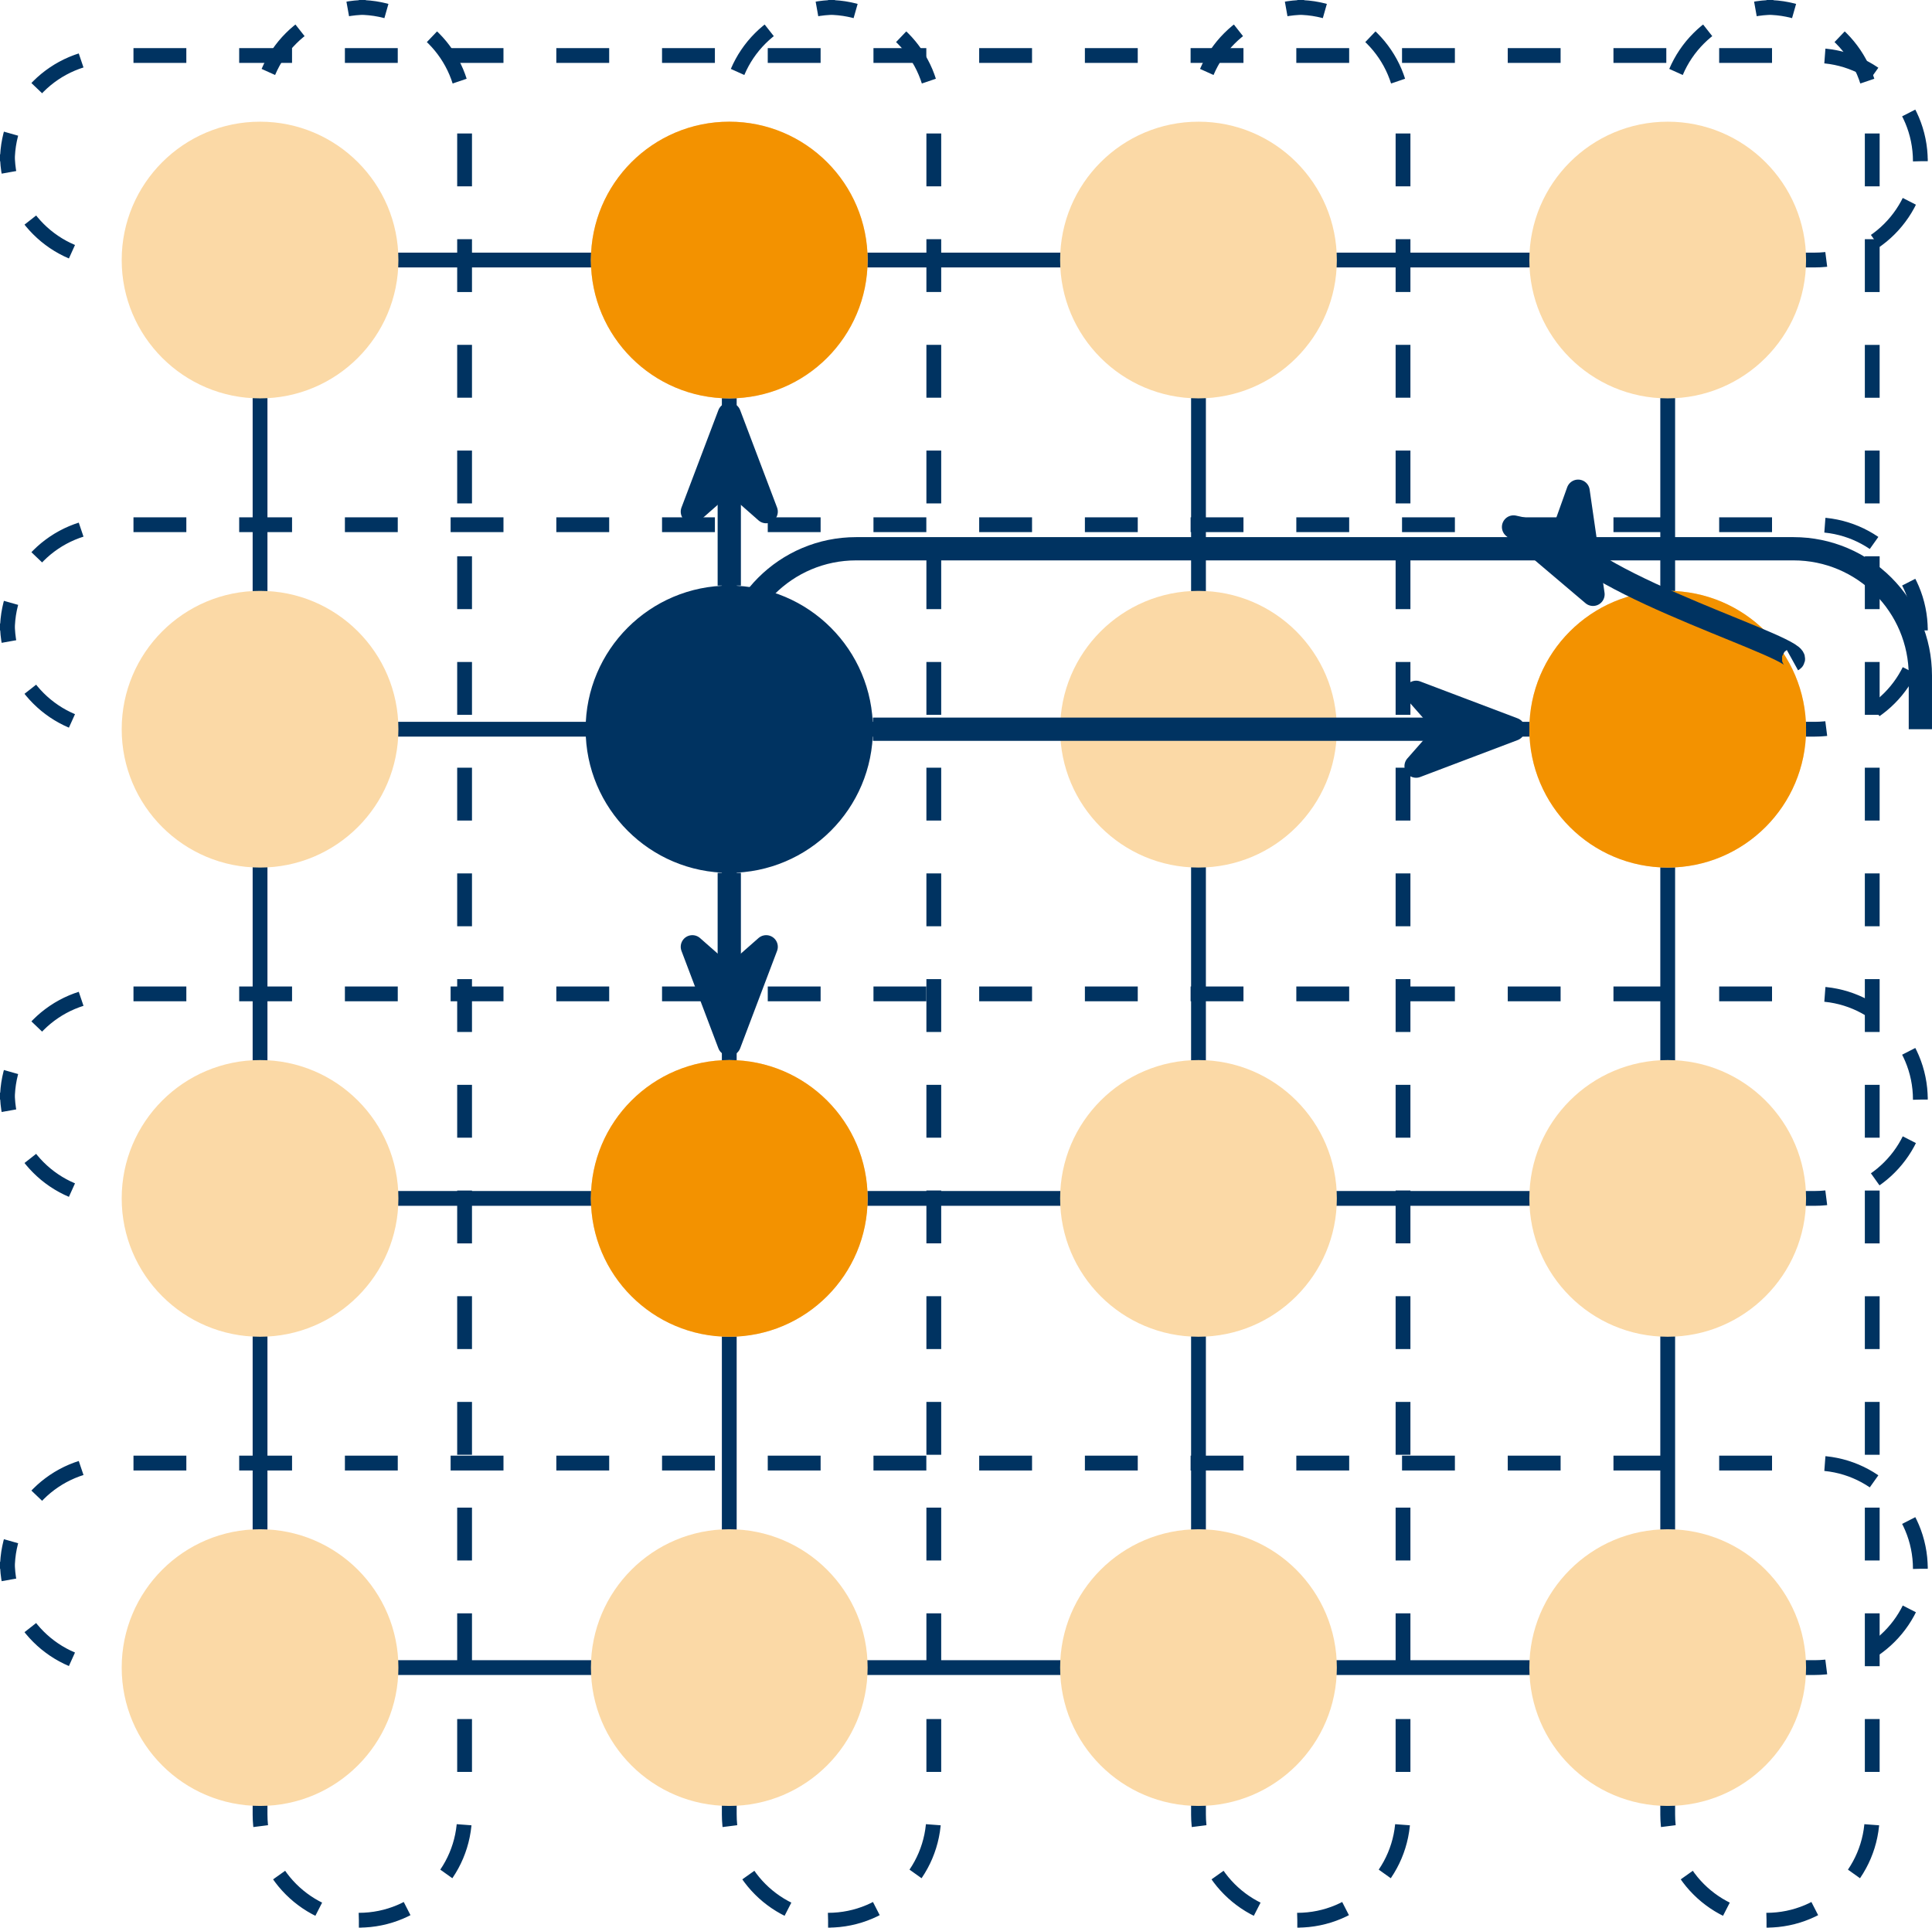
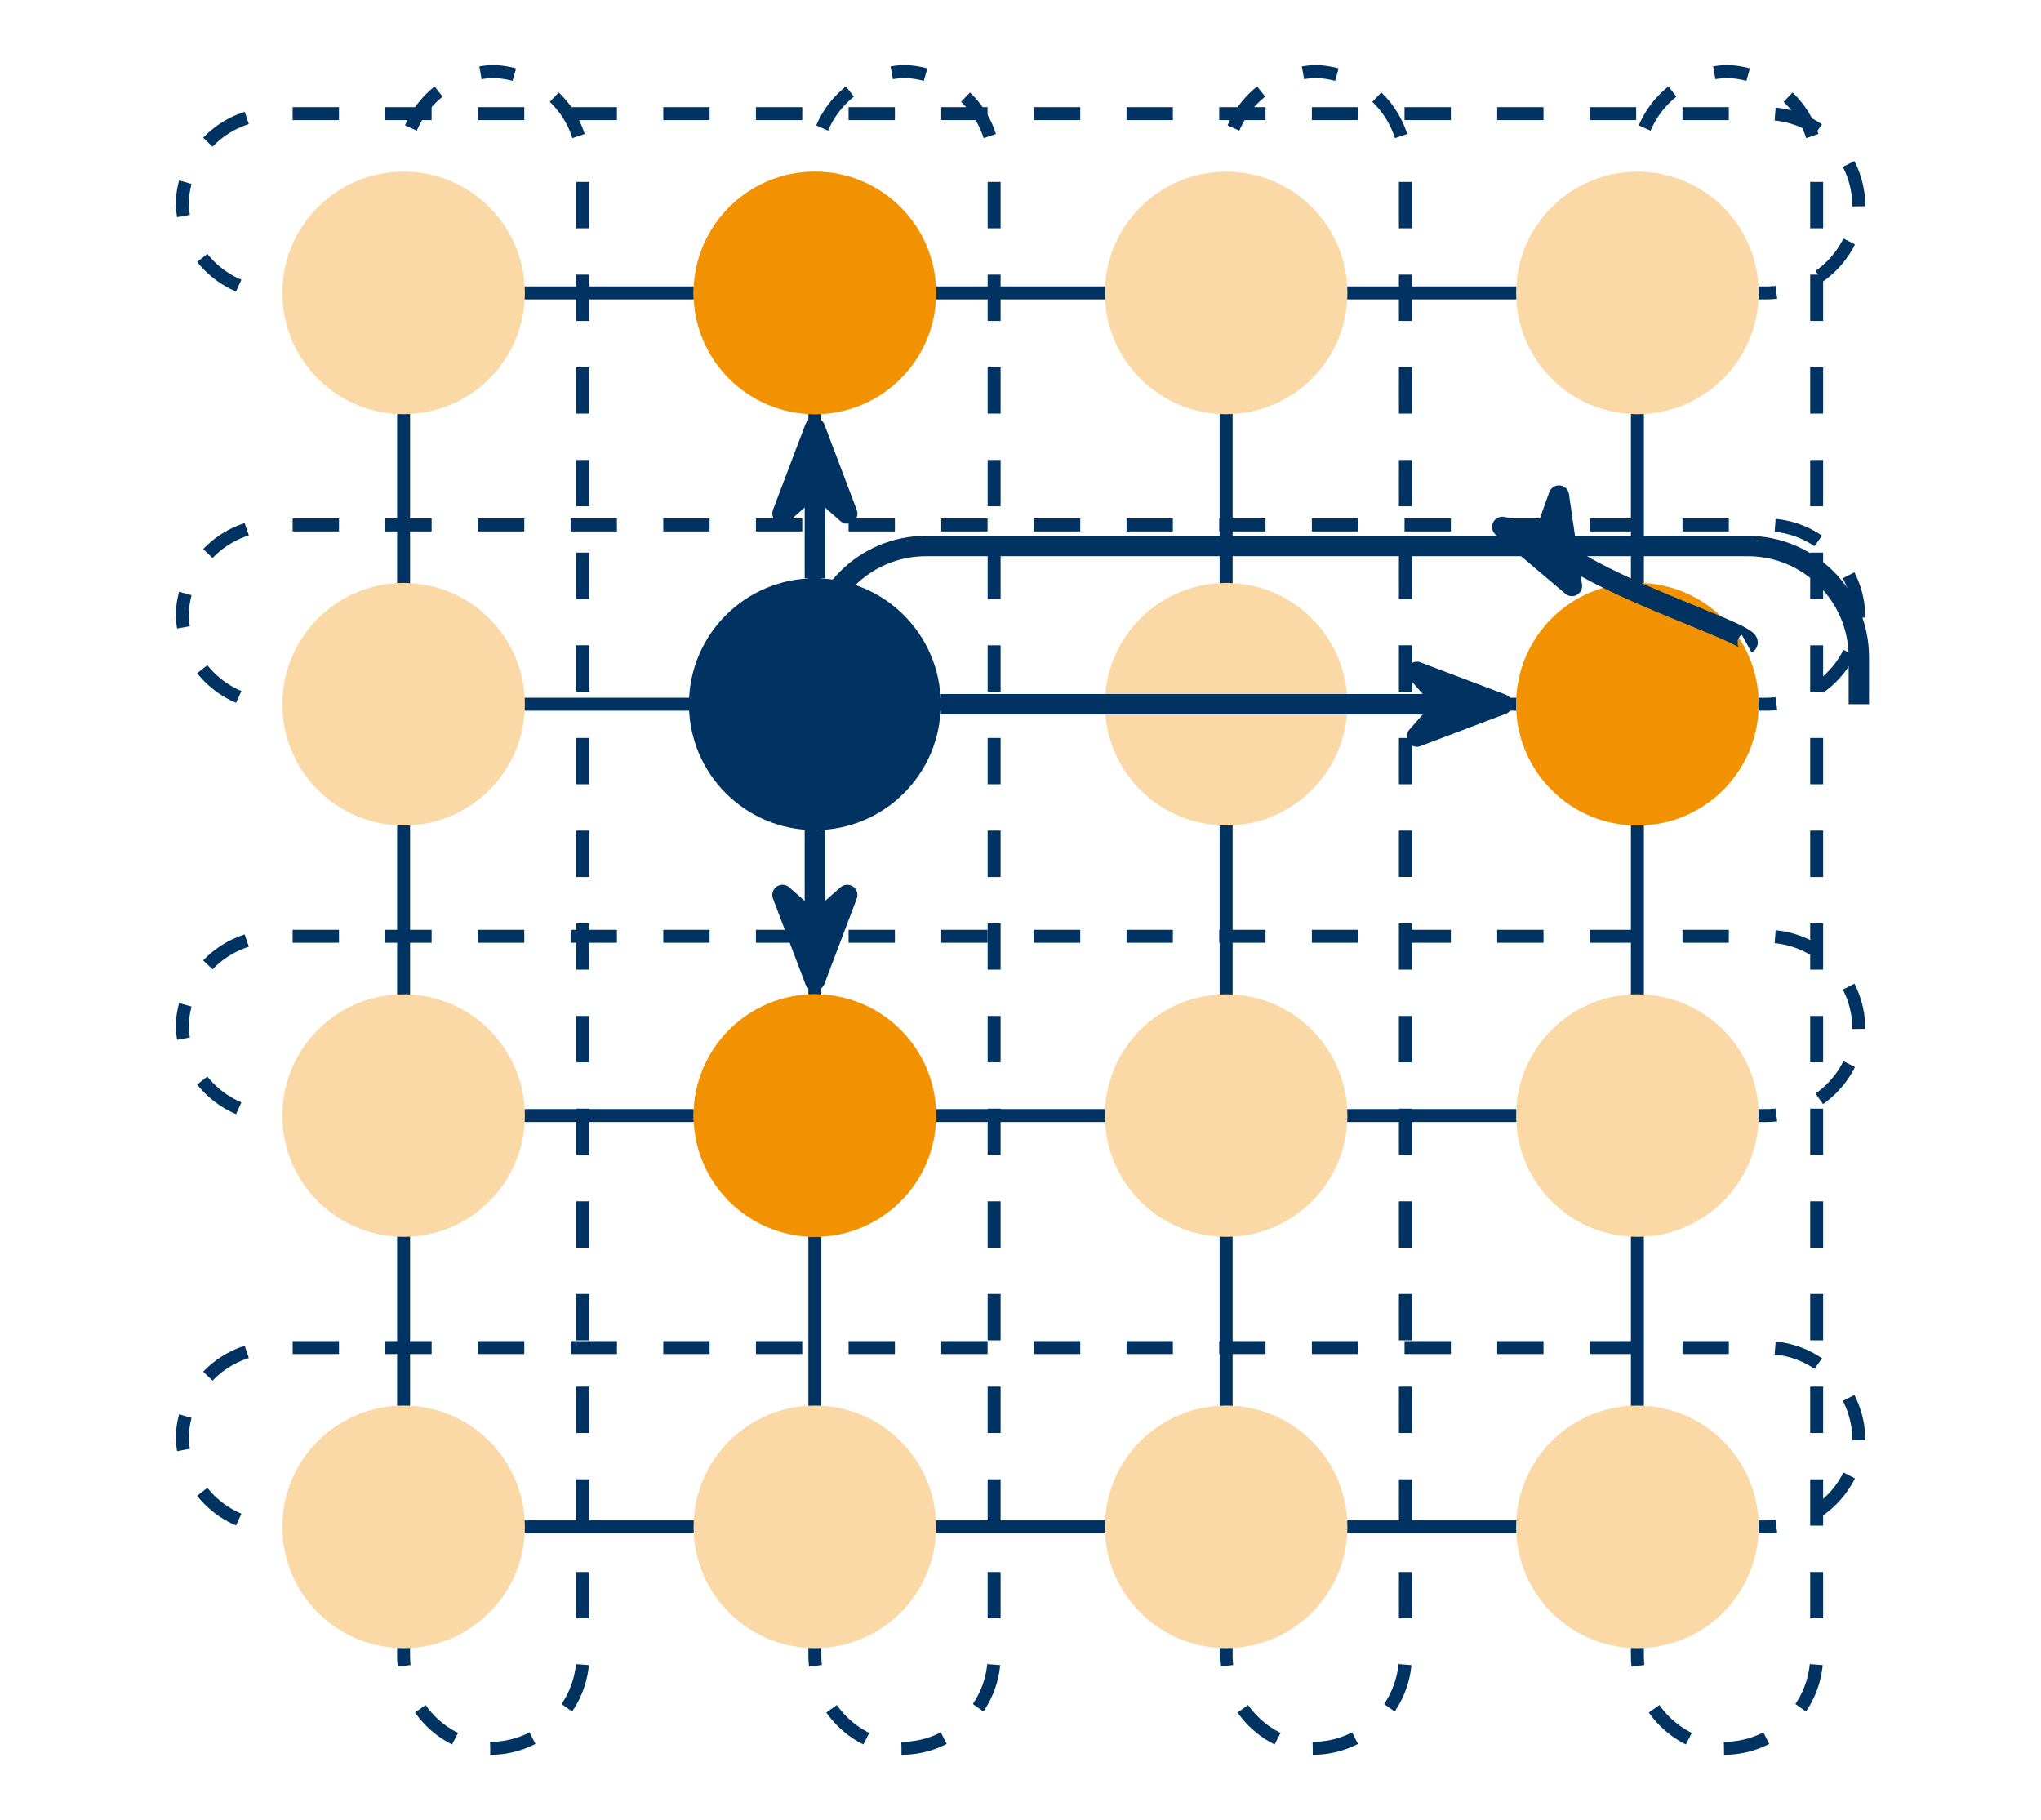
- <svg xmlns="http://www.w3.org/2000/svg" version="1.1" width="91.038pt" height="90.839pt" viewBox="-69.011 -69.011 91.038 90.839">
+ <svg xmlns="http://www.w3.org/2000/svg" version="1.1" width="109.726pt" height="97.82pt" viewBox="-72 -72 109.726 97.82">
  <g id="page1">
-     <g stroke-miterlimit="10" transform="translate(-56.75709,-56.75709)scale(0.996264,-0.996264)">
+     <g stroke-miterlimit="10" transform="translate(-50.30247,-56.25541)scale(0.996264,-0.996264)">
      <g fill="#000" stroke="#000">
        <g stroke-width="0.4">
          <g stroke="#003361">
            <g stroke-width="0.7">
              <path d="M0 0V-22.193" fill="none" />
            </g>
          </g>
          <g stroke="#003361">
            <g stroke-width="0.7">
              <path d="M0-22.193V-44.386" fill="none" />
            </g>
          </g>
          <g stroke="#003361">
            <g stroke-width="0.7">
              <path d="M0-44.386V-66.579" fill="none" />
            </g>
          </g>
          <g stroke="#003361">
            <g stroke-width="0.7">
              <path d="M22.193 0V-22.193" fill="none" />
            </g>
          </g>
          <g stroke="#003361">
            <g stroke-width="0.7">
              <path d="M22.193-22.193V-44.386" fill="none" />
            </g>
          </g>
          <g stroke="#003361">
            <g stroke-width="0.7">
              <path d="M22.193-44.386V-66.579" fill="none" />
            </g>
          </g>
          <g stroke="#003361">
            <g stroke-width="0.7">
              <path d="M44.386 0V-22.193" fill="none" />
            </g>
          </g>
          <g stroke="#003361">
            <g stroke-width="0.7">
              <path d="M44.386-22.193V-44.386" fill="none" />
            </g>
          </g>
          <g stroke="#003361">
            <g stroke-width="0.7">
              <path d="M44.386-44.386V-66.579" fill="none" />
            </g>
          </g>
          <g stroke="#003361">
            <g stroke-width="0.7">
              <path d="M66.579 0V-22.193" fill="none" />
            </g>
          </g>
          <g stroke="#003361">
            <g stroke-width="0.7">
              <path d="M66.579-22.193V-44.386" fill="none" />
            </g>
          </g>
          <g stroke="#003361">
            <g stroke-width="0.7">
              <path d="M66.579-44.386V-66.579" fill="none" />
            </g>
          </g>
          <g stroke="#003361">
            <g stroke-width="0.7">
              <path d="M0 0H22.193" fill="none" />
            </g>
          </g>
          <g stroke="#003361">
            <g stroke-width="0.7">
              <path d="M0-22.193H22.193" fill="none" />
            </g>
          </g>
          <g stroke="#003361">
            <g stroke-width="0.7">
              <path d="M0-44.386H22.193" fill="none" />
            </g>
          </g>
          <g stroke="#003361">
            <g stroke-width="0.7">
              <path d="M0-66.579H22.193" fill="none" />
            </g>
          </g>
          <g stroke="#003361">
            <g stroke-width="0.7">
              <path d="M22.193 0H44.386" fill="none" />
            </g>
          </g>
          <g stroke="#003361">
            <g stroke-width="0.7">
              <path d="M22.193-22.193H44.386" fill="none" />
            </g>
          </g>
          <g stroke="#003361">
            <g stroke-width="0.7">
              <path d="M22.193-44.386H44.386" fill="none" />
            </g>
          </g>
          <g stroke="#003361">
            <g stroke-width="0.7">
              <path d="M22.193-66.579H44.386" fill="none" />
            </g>
          </g>
          <g stroke="#003361">
            <g stroke-width="0.7">
              <path d="M44.386 0H66.579" fill="none" />
            </g>
          </g>
          <g stroke="#003361">
            <g stroke-width="0.7">
              <path d="M44.386-22.193H66.579" fill="none" />
            </g>
          </g>
          <g stroke="#003361">
            <g stroke-width="0.7">
              <path d="M44.386-44.386H66.579" fill="none" />
            </g>
          </g>
          <g stroke="#003361">
            <g stroke-width="0.7">
              <path d="M44.386-66.579H66.579" fill="none" />
            </g>
          </g>
          <g stroke="#003361">
            <g stroke-width="0.7">
              <g stroke-dasharray="2.5,2.5" stroke-dashoffset="0.0">
                <path d="M66.579 0H73.529C76.291 0 78.529 2.239 78.529 5V4.674C78.529 7.435 76.291 9.674 73.529 9.674H-6.95C-9.712 9.674-11.95 7.435-11.95 4.674V5C-11.95 2.239-9.712 0-6.95 0H0" fill="none" />
              </g>
            </g>
          </g>
          <g stroke="#003361">
            <g stroke-width="0.7">
              <g stroke-dasharray="2.5,2.5" stroke-dashoffset="0.0">
                <path d="M66.579-22.193H73.529C76.291-22.193 78.529-19.955 78.529-17.193V-17.519C78.529-14.758 76.291-12.519 73.529-12.519H-6.95C-9.712-12.519-11.95-14.758-11.95-17.519V-17.193C-11.95-19.955-9.712-22.193-6.95-22.193H0" fill="none" />
              </g>
            </g>
          </g>
          <g stroke="#003361">
            <g stroke-width="0.7">
              <g stroke-dasharray="2.5,2.5" stroke-dashoffset="0.0">
                <path d="M66.579-44.386H73.529C76.291-44.386 78.529-42.148 78.529-39.386V-39.712C78.529-36.951 76.291-34.712 73.529-34.712H-6.95C-9.712-34.712-11.95-36.951-11.95-39.712V-39.386C-11.95-42.148-9.712-44.386-6.95-44.386H0" fill="none" />
              </g>
            </g>
          </g>
          <g stroke="#003361">
            <g stroke-width="0.7">
              <g stroke-dasharray="2.5,2.5" stroke-dashoffset="0.0">
                <path d="M66.579-66.579H73.529C76.291-66.579 78.529-64.341 78.529-61.579V-61.905C78.529-59.144 76.291-56.905 73.529-56.905H-6.95C-9.712-56.905-11.95-59.144-11.95-61.905V-61.579C-11.95-64.341-9.712-66.579-6.95-66.579H0" fill="none" />
              </g>
            </g>
          </g>
          <g stroke="#003361">
            <g stroke-width="0.7">
              <g stroke-dasharray="2.5,2.5" stroke-dashoffset="0.0">
                <path d="M0-66.579V-73.529C0-76.291 2.239-78.529 5-78.529H4.674C7.435-78.529 9.674-76.291 9.674-73.529V6.95C9.674 9.712 7.435 11.95 4.674 11.95H5C2.239 11.95 0 9.712 0 6.95V0" fill="none" />
              </g>
            </g>
          </g>
          <g stroke="#003361">
            <g stroke-width="0.7">
              <g stroke-dasharray="2.5,2.5" stroke-dashoffset="0.0">
                <path d="M22.193-66.579V-73.529C22.193-76.291 24.432-78.529 27.193-78.529H26.867C29.628-78.529 31.867-76.291 31.867-73.529V6.95C31.867 9.712 29.628 11.95 26.867 11.95H27.193C24.432 11.95 22.193 9.712 22.193 6.95V0" fill="none" />
              </g>
            </g>
          </g>
          <g stroke="#003361">
            <g stroke-width="0.7">
              <g stroke-dasharray="2.5,2.5" stroke-dashoffset="0.0">
                <path d="M44.386-66.579V-73.529C44.386-76.291 46.625-78.529 49.386-78.529H49.06C51.821-78.529 54.06-76.291 54.06-73.529V6.95C54.06 9.712 51.821 11.95 49.06 11.95H49.386C46.625 11.95 44.386 9.712 44.386 6.95V0" fill="none" />
              </g>
            </g>
          </g>
          <g stroke="#003361">
            <g stroke-width="0.7">
              <g stroke-dasharray="2.5,2.5" stroke-dashoffset="0.0">
                <path d="M66.579-66.579V-73.529C66.579-76.291 68.818-78.529 71.579-78.529H71.253C74.015-78.529 76.253-76.291 76.253-73.529V6.95C76.253 9.712 74.015 11.95 71.253 11.95H71.579C68.818 11.95 66.579 9.712 66.579 6.95V0" fill="none" />
              </g>
            </g>
          </g>
          <g fill="#fbd9a6">
            <g fill="#fbd9a6">
              <path d="M6.544 0C6.544 3.614 3.614 6.544 0 6.544S-6.544 3.614-6.544 0S-3.614-6.544 0-6.544S6.544-3.614 6.544 0ZM0 0" stroke="none" />
            </g>
-             <g stroke="none" transform="scale(-1.00375,1.00375)translate(-56.75709,-56.75709)scale(-1,-1)">
+             <g stroke="none" transform="scale(-1.00375,1.00375)translate(-50.30247,-56.25541)scale(-1,-1)">
              <g fill="#000">
                <g stroke="none" />
              </g>
            </g>
          </g>
          <g fill="#fbd9a6">
            <g fill="#fbd9a6">
              <path d="M6.544-22.193C6.544-18.579 3.614-15.649 0-15.649S-6.544-18.579-6.544-22.193S-3.614-28.737 0-28.737S6.544-25.807 6.544-22.193ZM0-22.193" stroke="none" />
            </g>
            <g transform="translate(0.0,-22.1931)">
-               <g stroke="none" transform="scale(-1.00375,1.00375)translate(-56.75709,-56.75709)scale(-1,-1)">
+               <g stroke="none" transform="scale(-1.00375,1.00375)translate(-50.30247,-56.25541)scale(-1,-1)">
                <g fill="#000">
                  <g stroke="none" />
                </g>
              </g>
            </g>
          </g>
          <g fill="#fbd9a6">
            <g fill="#fbd9a6">
              <path d="M6.544-44.386C6.544-40.772 3.614-37.842 0-37.842S-6.544-40.772-6.544-44.386S-3.614-50.93 0-50.93S6.544-48 6.544-44.386ZM0-44.386" stroke="none" />
            </g>
            <g transform="translate(0.0,-44.3862)">
-               <g stroke="none" transform="scale(-1.00375,1.00375)translate(-56.75709,-56.75709)scale(-1,-1)">
+               <g stroke="none" transform="scale(-1.00375,1.00375)translate(-50.30247,-56.25541)scale(-1,-1)">
                <g fill="#000">
                  <g stroke="none" />
                </g>
              </g>
            </g>
          </g>
          <g fill="#fbd9a6">
            <g fill="#fbd9a6">
              <path d="M6.544-66.579C6.544-62.965 3.614-60.035 0-60.035S-6.544-62.965-6.544-66.579C-6.544-70.194-3.614-73.123 0-73.123S6.544-70.194 6.544-66.579ZM0-66.579" stroke="none" />
            </g>
            <g transform="translate(0.0,-66.57932)">
-               <g stroke="none" transform="scale(-1.00375,1.00375)translate(-56.75709,-56.75709)scale(-1,-1)">
+               <g stroke="none" transform="scale(-1.00375,1.00375)translate(-50.30247,-56.25541)scale(-1,-1)">
                <g fill="#000">
                  <g stroke="none" />
                </g>
              </g>
            </g>
          </g>
          <g fill="#fbd9a6">
            <g fill="#fbd9a6">
              <path d="M28.737 0C28.737 3.614 25.807 6.544 22.193 6.544S15.649 3.614 15.649 0S18.579-6.544 22.193-6.544S28.737-3.614 28.737 0ZM22.193 0" stroke="none" />
            </g>
            <g transform="translate(22.1931,0.0)">
-               <g stroke="none" transform="scale(-1.00375,1.00375)translate(-56.75709,-56.75709)scale(-1,-1)">
+               <g stroke="none" transform="scale(-1.00375,1.00375)translate(-50.30247,-56.25541)scale(-1,-1)">
                <g fill="#000">
                  <g stroke="none" />
                </g>
              </g>
            </g>
          </g>
          <g fill="#fbd9a6">
            <g fill="#fbd9a6">
              <path d="M28.737-22.193C28.737-18.579 25.807-15.649 22.193-15.649S15.649-18.579 15.649-22.193S18.579-28.737 22.193-28.737S28.737-25.807 28.737-22.193ZM22.193-22.193" stroke="none" />
            </g>
            <g transform="translate(22.1931,-22.1931)">
-               <g stroke="none" transform="scale(-1.00375,1.00375)translate(-56.75709,-56.75709)scale(-1,-1)">
+               <g stroke="none" transform="scale(-1.00375,1.00375)translate(-50.30247,-56.25541)scale(-1,-1)">
                <g fill="#000">
                  <g stroke="none" />
                </g>
              </g>
            </g>
          </g>
          <g fill="#fbd9a6">
            <g fill="#fbd9a6">
              <path d="M28.737-44.386C28.737-40.772 25.807-37.842 22.193-37.842S15.649-40.772 15.649-44.386S18.579-50.93 22.193-50.93S28.737-48 28.737-44.386ZM22.193-44.386" stroke="none" />
            </g>
            <g transform="translate(22.1931,-44.3862)">
-               <g stroke="none" transform="scale(-1.00375,1.00375)translate(-56.75709,-56.75709)scale(-1,-1)">
+               <g stroke="none" transform="scale(-1.00375,1.00375)translate(-50.30247,-56.25541)scale(-1,-1)">
                <g fill="#000">
                  <g stroke="none" />
                </g>
              </g>
            </g>
          </g>
          <g fill="#fbd9a6">
            <g fill="#fbd9a6">
              <path d="M28.737-66.579C28.737-62.965 25.807-60.035 22.193-60.035S15.649-62.965 15.649-66.579C15.649-70.194 18.579-73.123 22.193-73.123S28.737-70.194 28.737-66.579ZM22.193-66.579" stroke="none" />
            </g>
            <g transform="translate(22.1931,-66.57932)">
-               <g stroke="none" transform="scale(-1.00375,1.00375)translate(-56.75709,-56.75709)scale(-1,-1)">
+               <g stroke="none" transform="scale(-1.00375,1.00375)translate(-50.30247,-56.25541)scale(-1,-1)">
                <g fill="#000">
                  <g stroke="none" />
                </g>
              </g>
            </g>
          </g>
          <g fill="#fbd9a6">
            <g fill="#fbd9a6">
              <path d="M50.93 0C50.93 3.614 48 6.544 44.386 6.544S37.842 3.614 37.842 0S40.772-6.544 44.386-6.544S50.93-3.614 50.93 0ZM44.386 0" stroke="none" />
            </g>
            <g transform="translate(44.3862,0.0)">
-               <g stroke="none" transform="scale(-1.00375,1.00375)translate(-56.75709,-56.75709)scale(-1,-1)">
+               <g stroke="none" transform="scale(-1.00375,1.00375)translate(-50.30247,-56.25541)scale(-1,-1)">
                <g fill="#000">
                  <g stroke="none" />
                </g>
              </g>
            </g>
          </g>
          <g fill="#fbd9a6">
            <g fill="#fbd9a6">
              <path d="M50.93-22.193C50.93-18.579 48-15.649 44.386-15.649S37.842-18.579 37.842-22.193S40.772-28.737 44.386-28.737S50.93-25.807 50.93-22.193ZM44.386-22.193" stroke="none" />
            </g>
            <g transform="translate(44.3862,-22.1931)">
-               <g stroke="none" transform="scale(-1.00375,1.00375)translate(-56.75709,-56.75709)scale(-1,-1)">
+               <g stroke="none" transform="scale(-1.00375,1.00375)translate(-50.30247,-56.25541)scale(-1,-1)">
                <g fill="#000">
                  <g stroke="none" />
                </g>
              </g>
            </g>
          </g>
          <g fill="#fbd9a6">
            <g fill="#fbd9a6">
              <path d="M50.93-44.386C50.93-40.772 48-37.842 44.386-37.842S37.842-40.772 37.842-44.386S40.772-50.93 44.386-50.93S50.93-48 50.93-44.386ZM44.386-44.386" stroke="none" />
            </g>
            <g transform="translate(44.3862,-44.3862)">
-               <g stroke="none" transform="scale(-1.00375,1.00375)translate(-56.75709,-56.75709)scale(-1,-1)">
+               <g stroke="none" transform="scale(-1.00375,1.00375)translate(-50.30247,-56.25541)scale(-1,-1)">
                <g fill="#000">
                  <g stroke="none" />
                </g>
              </g>
            </g>
          </g>
          <g fill="#fbd9a6">
            <g fill="#fbd9a6">
              <path d="M50.93-66.579C50.93-62.965 48-60.035 44.386-60.035S37.842-62.965 37.842-66.579C37.842-70.194 40.772-73.123 44.386-73.123S50.93-70.194 50.93-66.579ZM44.386-66.579" stroke="none" />
            </g>
            <g transform="translate(44.3862,-66.57932)">
-               <g stroke="none" transform="scale(-1.00375,1.00375)translate(-56.75709,-56.75709)scale(-1,-1)">
+               <g stroke="none" transform="scale(-1.00375,1.00375)translate(-50.30247,-56.25541)scale(-1,-1)">
                <g fill="#000">
                  <g stroke="none" />
                </g>
              </g>
            </g>
          </g>
          <g fill="#fbd9a6">
            <g fill="#fbd9a6">
              <path d="M73.123 0C73.123 3.614 70.194 6.544 66.579 6.544C62.965 6.544 60.035 3.614 60.035 0S62.965-6.544 66.579-6.544C70.194-6.544 73.123-3.614 73.123 0ZM66.579 0" stroke="none" />
            </g>
            <g transform="translate(66.57932,0.0)">
-               <g stroke="none" transform="scale(-1.00375,1.00375)translate(-56.75709,-56.75709)scale(-1,-1)">
+               <g stroke="none" transform="scale(-1.00375,1.00375)translate(-50.30247,-56.25541)scale(-1,-1)">
                <g fill="#000">
                  <g stroke="none" />
                </g>
              </g>
            </g>
          </g>
          <g fill="#fbd9a6">
            <g fill="#fbd9a6">
              <path d="M73.123-22.193C73.123-18.579 70.194-15.649 66.579-15.649C62.965-15.649 60.035-18.579 60.035-22.193S62.965-28.737 66.579-28.737C70.194-28.737 73.123-25.807 73.123-22.193ZM66.579-22.193" stroke="none" />
            </g>
            <g transform="translate(66.57932,-22.1931)">
-               <g stroke="none" transform="scale(-1.00375,1.00375)translate(-56.75709,-56.75709)scale(-1,-1)">
+               <g stroke="none" transform="scale(-1.00375,1.00375)translate(-50.30247,-56.25541)scale(-1,-1)">
                <g fill="#000">
                  <g stroke="none" />
                </g>
              </g>
            </g>
          </g>
          <g fill="#fbd9a6">
            <g fill="#fbd9a6">
              <path d="M73.123-44.386C73.123-40.772 70.194-37.842 66.579-37.842C62.965-37.842 60.035-40.772 60.035-44.386S62.965-50.93 66.579-50.93C70.194-50.93 73.123-48 73.123-44.386ZM66.579-44.386" stroke="none" />
            </g>
            <g transform="translate(66.57932,-44.3862)">
-               <g stroke="none" transform="scale(-1.00375,1.00375)translate(-56.75709,-56.75709)scale(-1,-1)">
+               <g stroke="none" transform="scale(-1.00375,1.00375)translate(-50.30247,-56.25541)scale(-1,-1)">
                <g fill="#000">
                  <g stroke="none" />
                </g>
              </g>
            </g>
          </g>
          <g fill="#fbd9a6">
            <g fill="#fbd9a6">
              <path d="M73.123-66.579C73.123-62.965 70.194-60.035 66.579-60.035C62.965-60.035 60.035-62.965 60.035-66.579C60.035-70.194 62.965-73.123 66.579-73.123C70.194-73.123 73.123-70.194 73.123-66.579ZM66.579-66.579" stroke="none" />
            </g>
            <g transform="translate(66.57932,-66.57932)">
-               <g stroke="none" transform="scale(-1.00375,1.00375)translate(-56.75709,-56.75709)scale(-1,-1)">
+               <g stroke="none" transform="scale(-1.00375,1.00375)translate(-50.30247,-56.25541)scale(-1,-1)">
                <g fill="#000">
                  <g stroke="none" />
                </g>
              </g>
            </g>
          </g>
          <g fill="#003361">
            <g stroke="#003361">
              <g stroke-width="0.5">
                <g fill="#003361">
                  <g stroke="#003361">
                    <g stroke-width="0.5">
                      <path d="M28.737-22.193C28.737-18.579 25.807-15.649 22.193-15.649S15.649-18.579 15.649-22.193S18.579-28.737 22.193-28.737S28.737-25.807 28.737-22.193ZM22.193-22.193" />
                    </g>
                  </g>
                </g>
                <g transform="translate(22.1931,-22.1931)">
-                   <g stroke="none" transform="scale(-1.00375,1.00375)translate(-56.75709,-56.75709)scale(-1,-1)">
+                   <g stroke="none" transform="scale(-1.00375,1.00375)translate(-50.30247,-56.25541)scale(-1,-1)">
                    <g fill="#000">
                      <g stroke="none" />
                    </g>
                  </g>
                </g>
              </g>
            </g>
          </g>
          <g fill="#f39200">
            <g fill="#f39200">
              <path d="M28.737 0C28.737 3.614 25.807 6.544 22.193 6.544S15.649 3.614 15.649 0S18.579-6.544 22.193-6.544S28.737-3.614 28.737 0ZM22.193 0" stroke="none" />
            </g>
            <g transform="translate(22.1931,0.0)">
-               <g stroke="none" transform="scale(-1.00375,1.00375)translate(-56.75709,-56.75709)scale(-1,-1)">
+               <g stroke="none" transform="scale(-1.00375,1.00375)translate(-50.30247,-56.25541)scale(-1,-1)">
                <g fill="#000">
                  <g stroke="none" />
                </g>
              </g>
            </g>
          </g>
          <g fill="#f39200">
            <g fill="#f39200">
              <path d="M28.737-44.386C28.737-40.772 25.807-37.842 22.193-37.842S15.649-40.772 15.649-44.386S18.579-50.93 22.193-50.93S28.737-48 28.737-44.386ZM22.193-44.386" stroke="none" />
            </g>
            <g transform="translate(22.1931,-44.3862)">
-               <g stroke="none" transform="scale(-1.00375,1.00375)translate(-56.75709,-56.75709)scale(-1,-1)">
+               <g stroke="none" transform="scale(-1.00375,1.00375)translate(-50.30247,-56.25541)scale(-1,-1)">
                <g fill="#000">
                  <g stroke="none" />
                </g>
              </g>
            </g>
          </g>
          <g fill="#f39200">
            <g fill="#f39200">
              <path d="M73.123-22.193C73.123-18.579 70.194-15.649 66.579-15.649C62.965-15.649 60.035-18.579 60.035-22.193S62.965-28.737 66.579-28.737C70.194-28.737 73.123-25.807 73.123-22.193ZM66.579-22.193" stroke="none" />
            </g>
            <g transform="translate(66.57932,-22.1931)">
-               <g stroke="none" transform="scale(-1.00375,1.00375)translate(-56.75709,-56.75709)scale(-1,-1)">
+               <g stroke="none" transform="scale(-1.00375,1.00375)translate(-50.30247,-56.25541)scale(-1,-1)">
                <g fill="#000">
                  <g stroke="none" />
                </g>
              </g>
            </g>
          </g>
          <g stroke="#003361">
            <g stroke-width="1.1">
              <path d="M22.193-15.399V-10.641" fill="none" />
              <g fill="#003361">
                <g transform="matrix(0.0,1.0,-1.0,0.0,22.1931,-13.67776)">
                  <g stroke-dasharray="none" stroke-dashoffset="0.0">
                    <g stroke-linejoin="round">
                      <path d="M6.384 0L1.776 1.746L3.312 0L1.776-1.746Z" />
                    </g>
                  </g>
                </g>
              </g>
            </g>
          </g>
          <g stroke="#003361">
            <g stroke-width="1.1">
              <path d="M22.193-28.987V-33.745" fill="none" />
              <g fill="#003361">
                <g transform="matrix(0.0,-1.0,1.0,0.0,22.1931,-30.70844)">
                  <g stroke-dasharray="none" stroke-dashoffset="0.0">
                    <g stroke-linejoin="round">
                      <path d="M6.384 0L1.776 1.746L3.312 0L1.776-1.746Z" />
                    </g>
                  </g>
                </g>
              </g>
            </g>
          </g>
          <g stroke="#003361">
            <g stroke-width="1.1">
              <path d="M28.987-22.193H55.938" fill="none" />
              <g fill="#003361">
                <g transform="translate(52.90155,-22.1931)">
                  <g stroke-dasharray="none" stroke-dashoffset="0.0">
                    <g stroke-linejoin="round">
                      <path d="M6.384 0L1.776 1.746L3.312 0L1.776-1.746Z" />
                    </g>
                  </g>
                </g>
              </g>
            </g>
          </g>
          <g stroke="#003361">
            <g stroke-width="1.1">
              <path d="M22.193-21.624V-19.657C22.193-16.343 24.879-13.657 28.193-13.657H72.529C75.843-13.657 78.529-16.343 78.529-19.657V-22.193" fill="none" />
            </g>
          </g>
          <g stroke="#003361">
            <g stroke-width="1.1">
              <path d="M72.479-18.926C73.323-18.459 62.845-15.449 61.425-12.884" fill="none" />
              <g fill="#003361">
                <g transform="matrix(0.48431,-0.87486,0.87486,0.48431,59.95438,-10.22726)">
                  <g stroke-dasharray="none" stroke-dashoffset="0.0">
                    <g stroke-linejoin="round">
                      <path d="M6.384 0L1.776 1.746L3.312 0L1.776-1.746Z" />
                    </g>
                  </g>
                </g>
              </g>
            </g>
          </g>
        </g>
      </g>
    </g>
  </g>
</svg>
